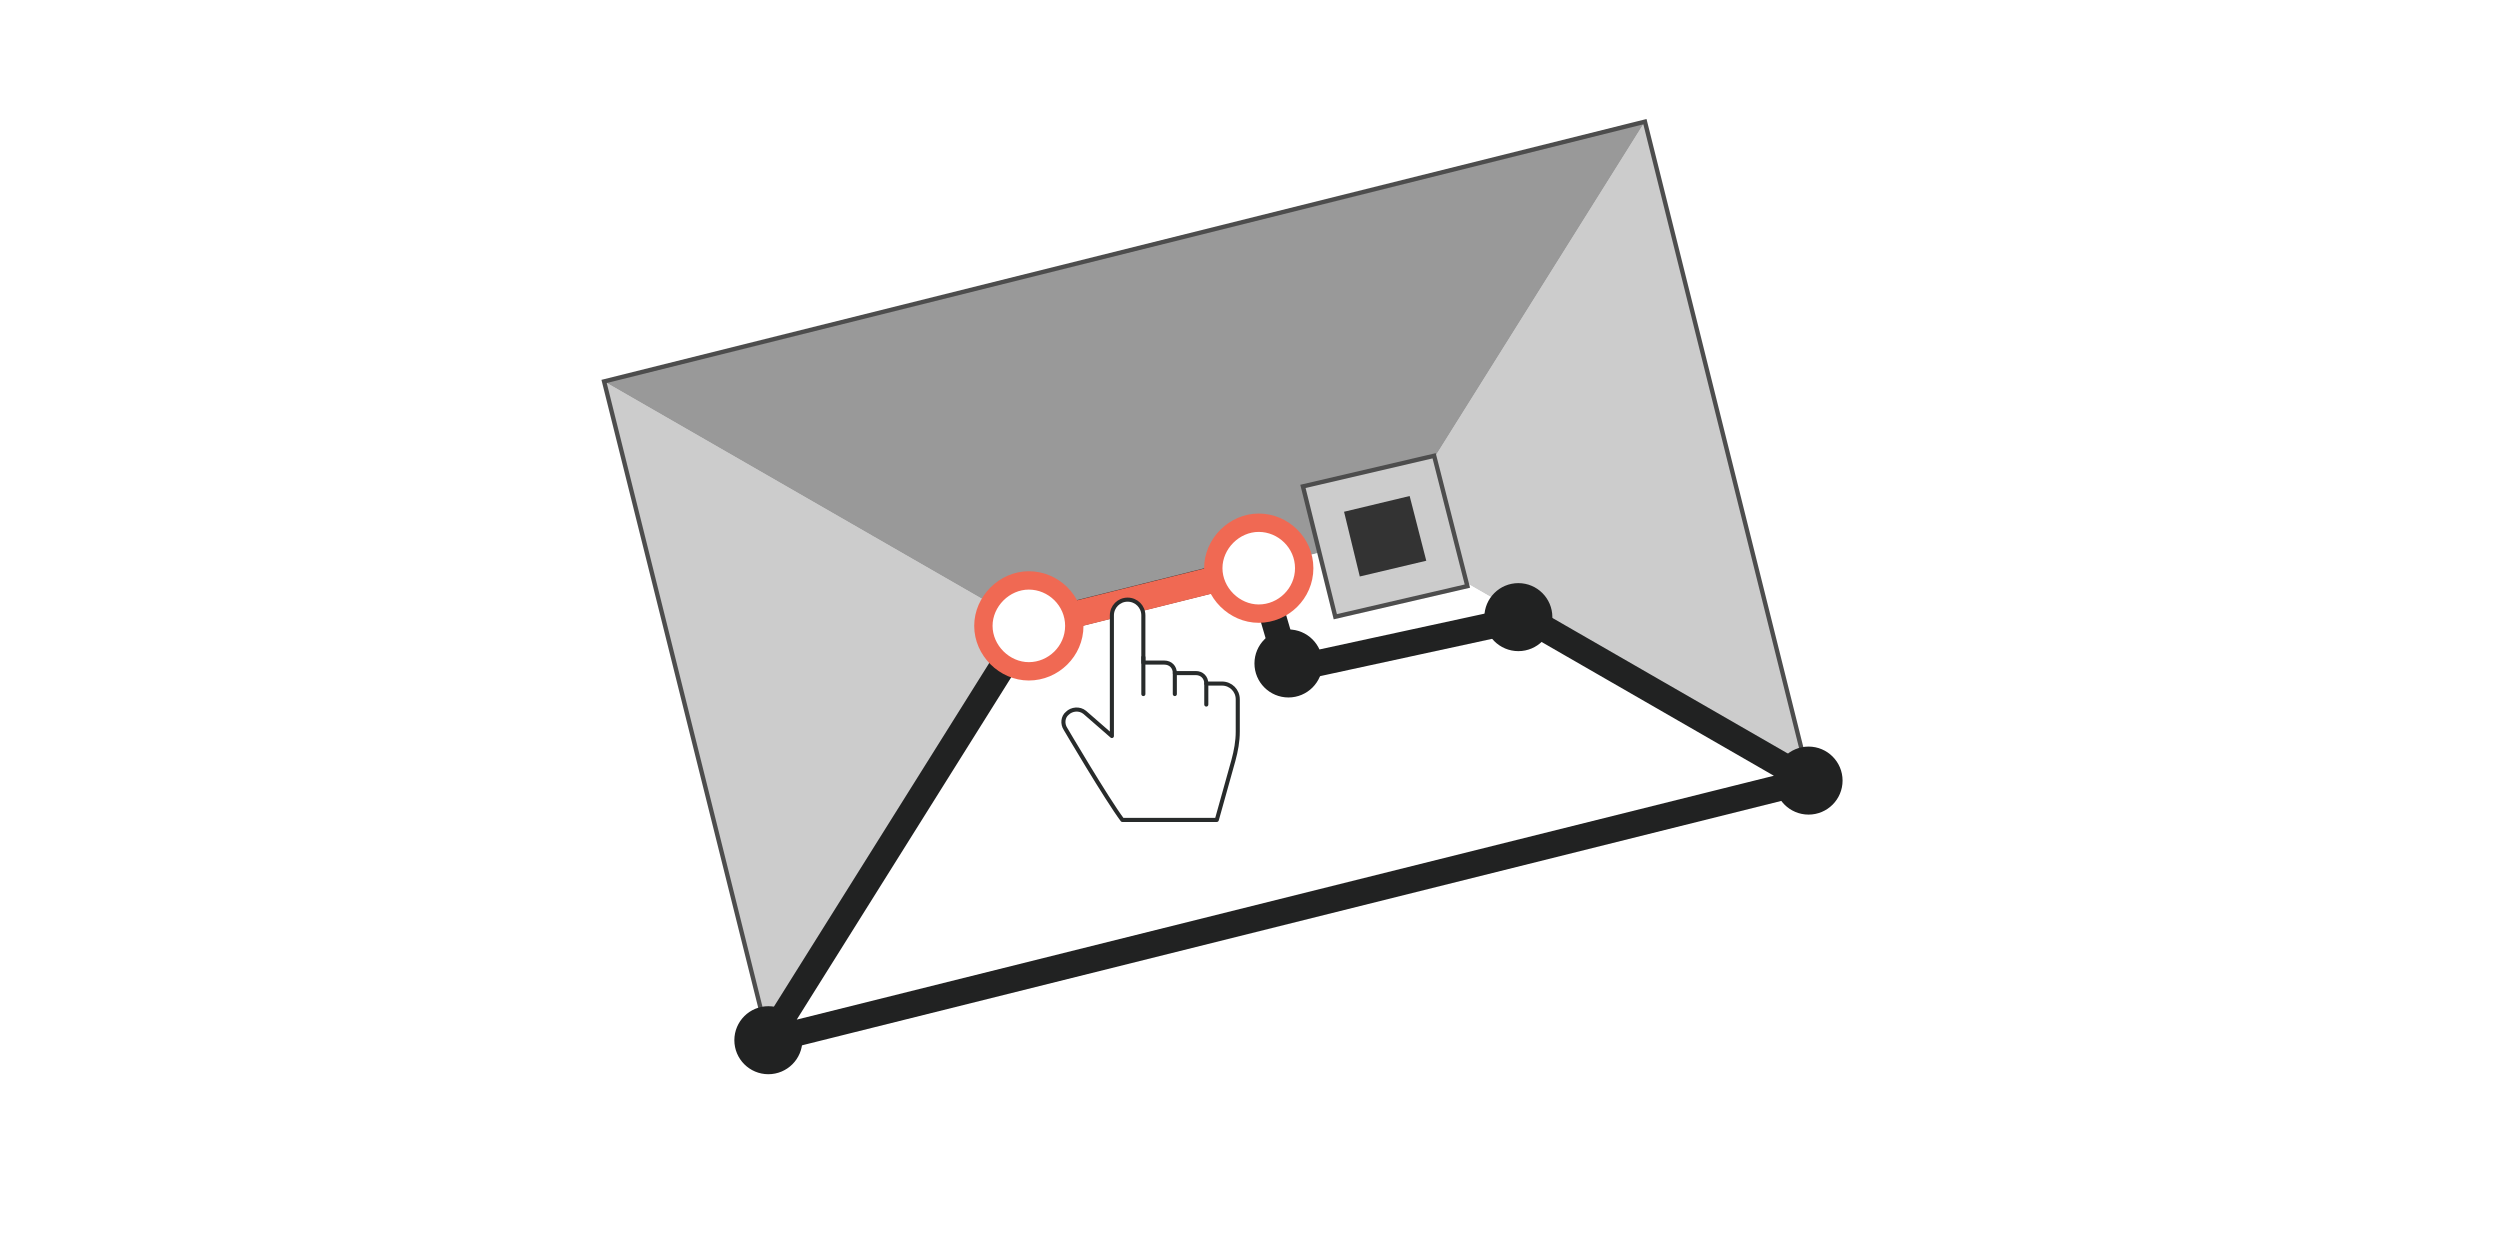
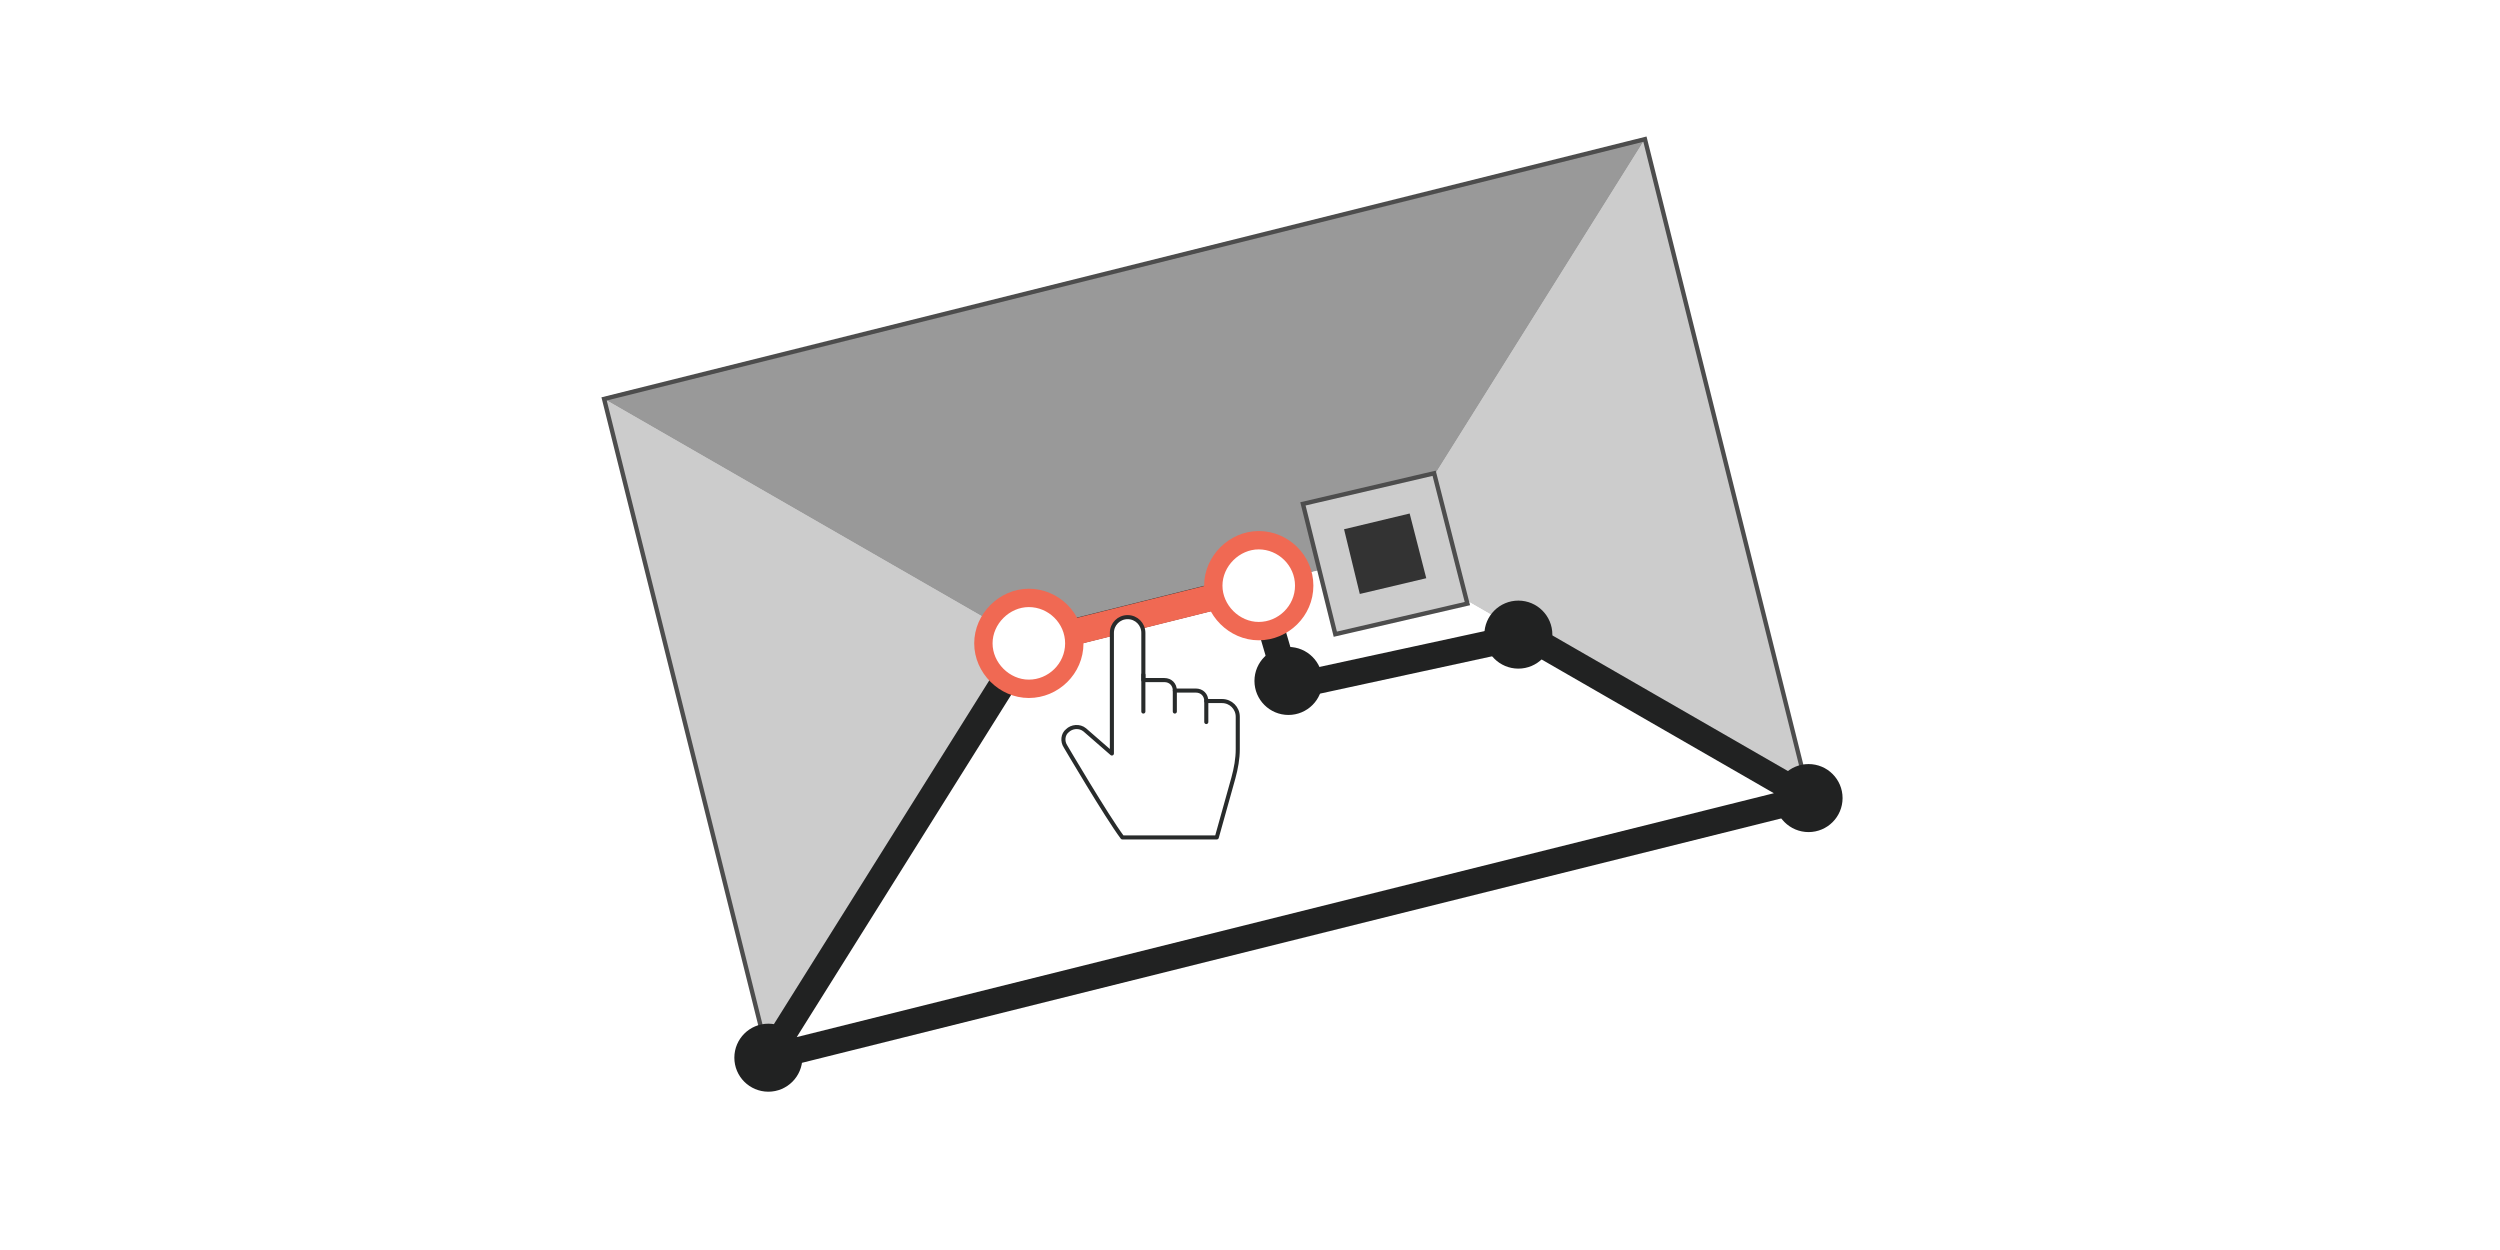
<svg xmlns="http://www.w3.org/2000/svg" xmlns:xlink="http://www.w3.org/1999/xlink" version="1.1" id="Layer_1" x="0px" y="0px" viewBox="163 324.5 286 143" enable-background="new 163 324.5 286 143" xml:space="preserve">
  <symbol id="New_Symbol_40" viewBox="-69.2 -52.8 138.4 105.6">
    <polygon fill="#CCCCCC" points="-68.9,22.8 -20.4,-5.1 -50.1,-52.5  " />
    <polygon fill="#CCCCCC" points="50.1,52.5 20.4,5.1 68.9,-22.8  " />
    <polygon fill="#999999" points="-68.9,22.8 -20.4,-5.1 20.4,5.1 50.1,52.5  " />
    <polygon fill="#FFFFFF" points="-50.1,-52.5 -20.4,-5.1 20.4,5.1 68.9,-22.8  " />
    <polygon fill="none" stroke="#4D4D4D" stroke-width="0.5" stroke-miterlimit="10" points="-68.9,22.8 -50.1,-52.5 68.9,-22.8    50.1,52.5  " />
    <g>
      <g>
        <polygon fill="#CCCCCC" stroke="#4D4D4D" stroke-width="0.5" stroke-miterlimit="10" points="11,10.8 14.7,-4.1 29.8,-0.6      26,14.3    " />
      </g>
      <g>
        <polygon fill="#333333" points="15.7,7.9 17.5,0.5 25.1,2.3 23.2,9.7    " />
      </g>
    </g>
  </symbol>
  <symbol id="New_Symbol_41" viewBox="-6 -6 12 12">
    <path opacity="0.5" fill="#FFFFFF" stroke="#EEB111" stroke-width="3" stroke-miterlimit="10" enable-background="new    " d="   M4.5,0c0,2.5-2,4.5-4.5,4.5s-4.5-2-4.5-4.5s2-4.5,4.5-4.5S4.5-2.5,4.5,0z" />
  </symbol>
  <symbol id="node" viewBox="-9 -9 18 18">
    <path fill="#FFFFFF" stroke="#EEB111" stroke-width="3" stroke-miterlimit="10" d="M7.5,0c0,4.1-3.4,7.5-7.5,7.5S-7.5,4.1-7.5,0   S-4.1-7.5,0-7.5S7.5-4.1,7.5,0z" />
  </symbol>
  <g id="ins_x5F_1" display="none">
    <g display="inline">
      <g>
        <g>
          <path fill="none" stroke="#212222" stroke-miterlimit="10" d="M203.3,306.1c0,0,34-7.3,45.4,33.6" />
          <g>
            <polygon fill="#212222" points="240.7,339.3 250.8,350.2 255.3,335.9      " />
          </g>
        </g>
      </g>
    </g>
    <g display="inline">
      <g>
        <g>
          <path fill="none" stroke="#212222" stroke-miterlimit="10" d="M415.3,486.3c0,0-34,7.3-45.4-33.6" />
          <g>
            <polygon fill="#212222" points="377.9,453.1 367.8,442.2 363.3,456.6      " />
          </g>
        </g>
      </g>
    </g>
  </g>
  <g id="Layer_2" display="none">
    <rect y="243" display="inline" fill="#FFFFFF" stroke="#000000" stroke-miterlimit="10" width="612" height="306" />
    <use xlink:href="#New_Symbol_40" width="138.4" height="105.6" x="-69.2" y="-52.8" transform="matrix(2.1412 0 0 -2.1412 306.107 395.893)" display="inline" overflow="visible" />
    <g display="inline">
      <g>
        <g>
          <line fill="none" stroke="#51E0E0" stroke-width="4" stroke-miterlimit="10" stroke-dasharray="5.118,3.071" x1="211" y1="505.6" x2="445.7" y2="446.7" />
          <line fill="none" stroke="#51E0E0" stroke-width="4" stroke-miterlimit="10" x1="448.9" y1="446.1" x2="454.1" y2="444.6" />
        </g>
      </g>
      <g>
        <path fill="#FFFFFF" stroke="#282B2B" stroke-linejoin="round" stroke-miterlimit="10" d="M449.2,474.3v-29.5     c0-2.1,1.7-3.9,3.9-3.9s3.9,1.7,3.9,3.9v11.6h5.1c1.5,0,2.6,1.1,2.6,2.6h5.1c1.5,0,2.6,1.1,2.6,2.6h3.9c2.1,0,3.9,1.7,3.9,3.9     v7.9c0,2.4-0.4,4.7-1.1,7.1l-4.1,14.6h-23.1c-3.9-5.1-13.9-22.3-13.9-22.3c-0.9-1.3-0.6-3,0.4-3.9c1.1-1.1,3-1.3,4.3-0.2     L449.2,474.3z" />
      </g>
    </g>
  </g>
  <g id="Layer_3" display="none">
    <rect y="243" display="inline" fill="#FFFFFF" stroke="#000000" stroke-miterlimit="10" width="612" height="306" />
    <use xlink:href="#New_Symbol_40" width="138.4" height="105.6" x="-69.2" y="-52.8" transform="matrix(2.1412 0 0 -2.1412 306.107 395.893)" display="inline" overflow="visible" />
    <g display="inline">
      <polygon fill="none" stroke="#EEB111" stroke-width="3" stroke-linejoin="round" stroke-miterlimit="10" points="262.3,406.9     198.8,508.3 453.4,444.8 384.3,405 326.1,417.6 318.8,392.8   " />
      <use xlink:href="#New_Symbol_41" width="12" height="12" x="-6" y="-6" transform="matrix(1.4979 0 0 -1.4979 232.1759 455.4102)" overflow="visible" />
      <use xlink:href="#node" width="18" height="18" x="-9" y="-9" transform="matrix(1.4979 0 0 -1.4979 262.4051 406.8981)" overflow="visible" />
      <use xlink:href="#node" width="18" height="18" x="-9" y="-9" transform="matrix(1.4979 0 0 -1.4979 318.84 391.9651)" overflow="visible" />
      <use xlink:href="#node" width="18" height="18" x="-9" y="-9" transform="matrix(1.4979 0 0 -1.4979 326.1395 417.5974)" overflow="visible" />
      <use xlink:href="#node" width="18" height="18" x="-9" y="-9" transform="matrix(1.4979 0 0 -1.4979 384.2724 404.8043)" overflow="visible" />
      <use xlink:href="#node" width="18" height="18" x="-9" y="-9" transform="matrix(1.4979 0 0 -1.4979 453.522 444.7105)" overflow="visible" />
      <g>
        <path fill="#FFFFFF" stroke="#282B2B" stroke-linejoin="round" stroke-miterlimit="10" d="M323.5,451v-29.5     c0-2.1,1.7-3.9,3.9-3.9s3.9,1.7,3.9,3.9V433h5.1c1.5,0,2.6,1.1,2.6,2.6h5.1c1.5,0,2.6,1.1,2.6,2.6h3.9c2.1,0,3.9,1.7,3.9,3.9v7.9     c0,2.4-0.4,4.7-1.1,7.1l-4.1,14.6h-23.1c-3.9-5.1-13.9-22.3-13.9-22.3c-0.9-1.3-0.6-3,0.4-3.9c1.1-1.1,3-1.3,4.3-0.2L323.5,451z" />
        <line fill="none" stroke="#282B2B" stroke-linecap="round" stroke-linejoin="round" stroke-miterlimit="10" x1="339" y1="435.6" x2="339" y2="440.7" />
        <line fill="none" stroke="#282B2B" stroke-linecap="round" stroke-linejoin="round" stroke-miterlimit="10" x1="331.3" y1="431.7" x2="331.3" y2="440.7" />
        <line fill="none" stroke="#282B2B" stroke-linecap="round" stroke-linejoin="round" stroke-miterlimit="10" x1="346.7" y1="438.2" x2="346.7" y2="443.3" />
      </g>
    </g>
  </g>
  <rect x="163" y="324.5" fill="#FFFFFF" width="286" height="143" />
-   <use xlink:href="#New_Symbol_40" width="138.4" height="105.6" x="-69.2" y="-52.8" transform="matrix(1.0006 0 0 -1.0006 301.05 390.95)" overflow="visible" />
-   <polygon fill="none" stroke="#212222" stroke-width="3" stroke-linejoin="round" stroke-miterlimit="10" points="280.6,396.1   250.9,443.5 369.9,413.8 337.6,395.2 310.4,401.1 307,389.5 " />
-   <circle fill="#212222" stroke="#212222" stroke-width="0.981" stroke-miterlimit="10" cx="280.6" cy="396.1" r="3.4" />
-   <circle fill="#212222" stroke="#212222" stroke-width="0.981" stroke-miterlimit="10" cx="250.9" cy="443.5" r="3.4" />
-   <circle fill="#212222" stroke="#212222" stroke-width="0.981" stroke-miterlimit="10" cx="369.9" cy="413.8" r="3.4" />
-   <circle fill="#212222" stroke="#212222" stroke-width="0.981" stroke-miterlimit="10" cx="307" cy="389.5" r="3.4" />
-   <circle fill="#212222" stroke="#212222" stroke-width="0.981" stroke-miterlimit="10" cx="310.4" cy="400.4" r="3.4" />
-   <circle fill="#212222" stroke="#212222" stroke-width="0.981" stroke-miterlimit="10" cx="336.7" cy="395.1" r="3.4" />
-   <line fill="none" stroke="#F06953" stroke-width="3" stroke-linejoin="round" stroke-miterlimit="10" x1="305.1" y1="390" x2="278.7" y2="396.6" />
+   <use xlink:href="#New_Symbol_40" width="138.4" height="105.6" x="-69.2" y="-52.8" transform="matrix(1.0006 0 0 -1.0006 301.05 392.95)" overflow="visible" />
+   <polygon fill="none" stroke="#212222" stroke-width="3" stroke-linejoin="round" stroke-miterlimit="10" points="280.6,398.1   250.9,445.5 369.9,415.8 337.6,397.2 310.4,403.1 307,391.5 " />
+   <circle fill="#212222" stroke="#212222" stroke-width="0.981" stroke-miterlimit="10" cx="280.6" cy="398.1" r="3.4" />
+   <circle fill="#212222" stroke="#212222" stroke-width="0.981" stroke-miterlimit="10" cx="250.9" cy="445.5" r="3.4" />
+   <circle fill="#212222" stroke="#212222" stroke-width="0.981" stroke-miterlimit="10" cx="369.9" cy="415.8" r="3.4" />
+   <circle fill="#212222" stroke="#212222" stroke-width="0.981" stroke-miterlimit="10" cx="307" cy="391.5" r="3.4" />
+   <circle fill="#212222" stroke="#212222" stroke-width="0.981" stroke-miterlimit="10" cx="310.4" cy="402.4" r="3.4" />
+   <circle fill="#212222" stroke="#212222" stroke-width="0.981" stroke-miterlimit="10" cx="336.7" cy="397.1" r="3.4" />
+   <line fill="none" stroke="#F06953" stroke-width="3" stroke-linejoin="round" stroke-miterlimit="10" x1="305.1" y1="392" x2="278.7" y2="398.6" />
  <g>
-     <path fill="#FFFFFF" stroke="#F06953" stroke-width="2.1" stroke-miterlimit="10" d="M285.9,396.1c0-2.9-2.4-5.2-5.2-5.2   s-5.2,2.4-5.2,5.2s2.4,5.2,5.2,5.2S285.9,399,285.9,396.1z" />
+     <path fill="#FFFFFF" stroke="#F06953" stroke-width="2.1" stroke-miterlimit="10" d="M285.9,398.1c0-2.9-2.4-5.2-5.2-5.2   s-5.2,2.4-5.2,5.2s2.4,5.2,5.2,5.2S285.9,401,285.9,398.1z" />
  </g>
  <g>
-     <path fill="#FFFFFF" stroke="#F06953" stroke-width="2.1" stroke-miterlimit="10" d="M312.2,389.5c0-2.9-2.4-5.2-5.2-5.2   s-5.2,2.4-5.2,5.2s2.4,5.2,5.2,5.2S312.2,392.4,312.2,389.5z" />
+     <path fill="#FFFFFF" stroke="#F06953" stroke-width="2.1" stroke-miterlimit="10" d="M312.2,391.5c0-2.9-2.4-5.2-5.2-5.2   s-5.2,2.4-5.2,5.2s2.4,5.2,5.2,5.2S312.2,394.4,312.2,391.5z" />
  </g>
  <g>
-     <path fill="#FFFFFF" stroke="#282B2B" stroke-width="0.467" stroke-linejoin="round" stroke-miterlimit="10" d="M290.2,408.7   v-13.8c0-1,0.8-1.8,1.8-1.8c1,0,1.8,0.8,1.8,1.8v5.4h2.4c0.7,0,1.2,0.5,1.2,1.2h2.4c0.7,0,1.2,0.5,1.2,1.2h1.8c1,0,1.8,0.8,1.8,1.8   v3.7c0,1.1-0.2,2.2-0.5,3.3l-1.9,6.8h-10.8c-1.8-2.4-6.5-10.4-6.5-10.4c-0.4-0.6-0.3-1.4,0.2-1.8c0.5-0.5,1.4-0.6,2-0.1   L290.2,408.7z" />
-     <line fill="none" stroke="#282B2B" stroke-width="0.467" stroke-linecap="round" stroke-linejoin="round" stroke-miterlimit="10" x1="297.4" y1="401.5" x2="297.4" y2="403.9" />
-     <line fill="none" stroke="#282B2B" stroke-width="0.467" stroke-linecap="round" stroke-linejoin="round" stroke-miterlimit="10" x1="293.8" y1="399.7" x2="293.8" y2="403.9" />
-     <line fill="none" stroke="#282B2B" stroke-width="0.467" stroke-linecap="round" stroke-linejoin="round" stroke-miterlimit="10" x1="301" y1="402.7" x2="301" y2="405.1" />
+     <path fill="#FFFFFF" stroke="#282B2B" stroke-width="0.467" stroke-linejoin="round" stroke-miterlimit="10" d="M290.2,410.7   v-13.8c0-1,0.8-1.8,1.8-1.8c1,0,1.8,0.8,1.8,1.8v5.4h2.4c0.7,0,1.2,0.5,1.2,1.2h2.4c0.7,0,1.2,0.5,1.2,1.2h1.8c1,0,1.8,0.8,1.8,1.8   v3.7c0,1.1-0.2,2.2-0.5,3.3l-1.9,6.8h-10.8c-1.8-2.4-6.5-10.4-6.5-10.4c-0.4-0.6-0.3-1.4,0.2-1.8c0.5-0.5,1.4-0.6,2-0.1   L290.2,410.7z" />
+     <line fill="none" stroke="#282B2B" stroke-width="0.467" stroke-linecap="round" stroke-linejoin="round" stroke-miterlimit="10" x1="297.4" y1="403.5" x2="297.4" y2="405.9" />
+     <line fill="none" stroke="#282B2B" stroke-width="0.467" stroke-linecap="round" stroke-linejoin="round" stroke-miterlimit="10" x1="293.8" y1="401.7" x2="293.8" y2="405.9" />
+     <line fill="none" stroke="#282B2B" stroke-width="0.467" stroke-linecap="round" stroke-linejoin="round" stroke-miterlimit="10" x1="301" y1="404.7" x2="301" y2="407.1" />
  </g>
</svg>
